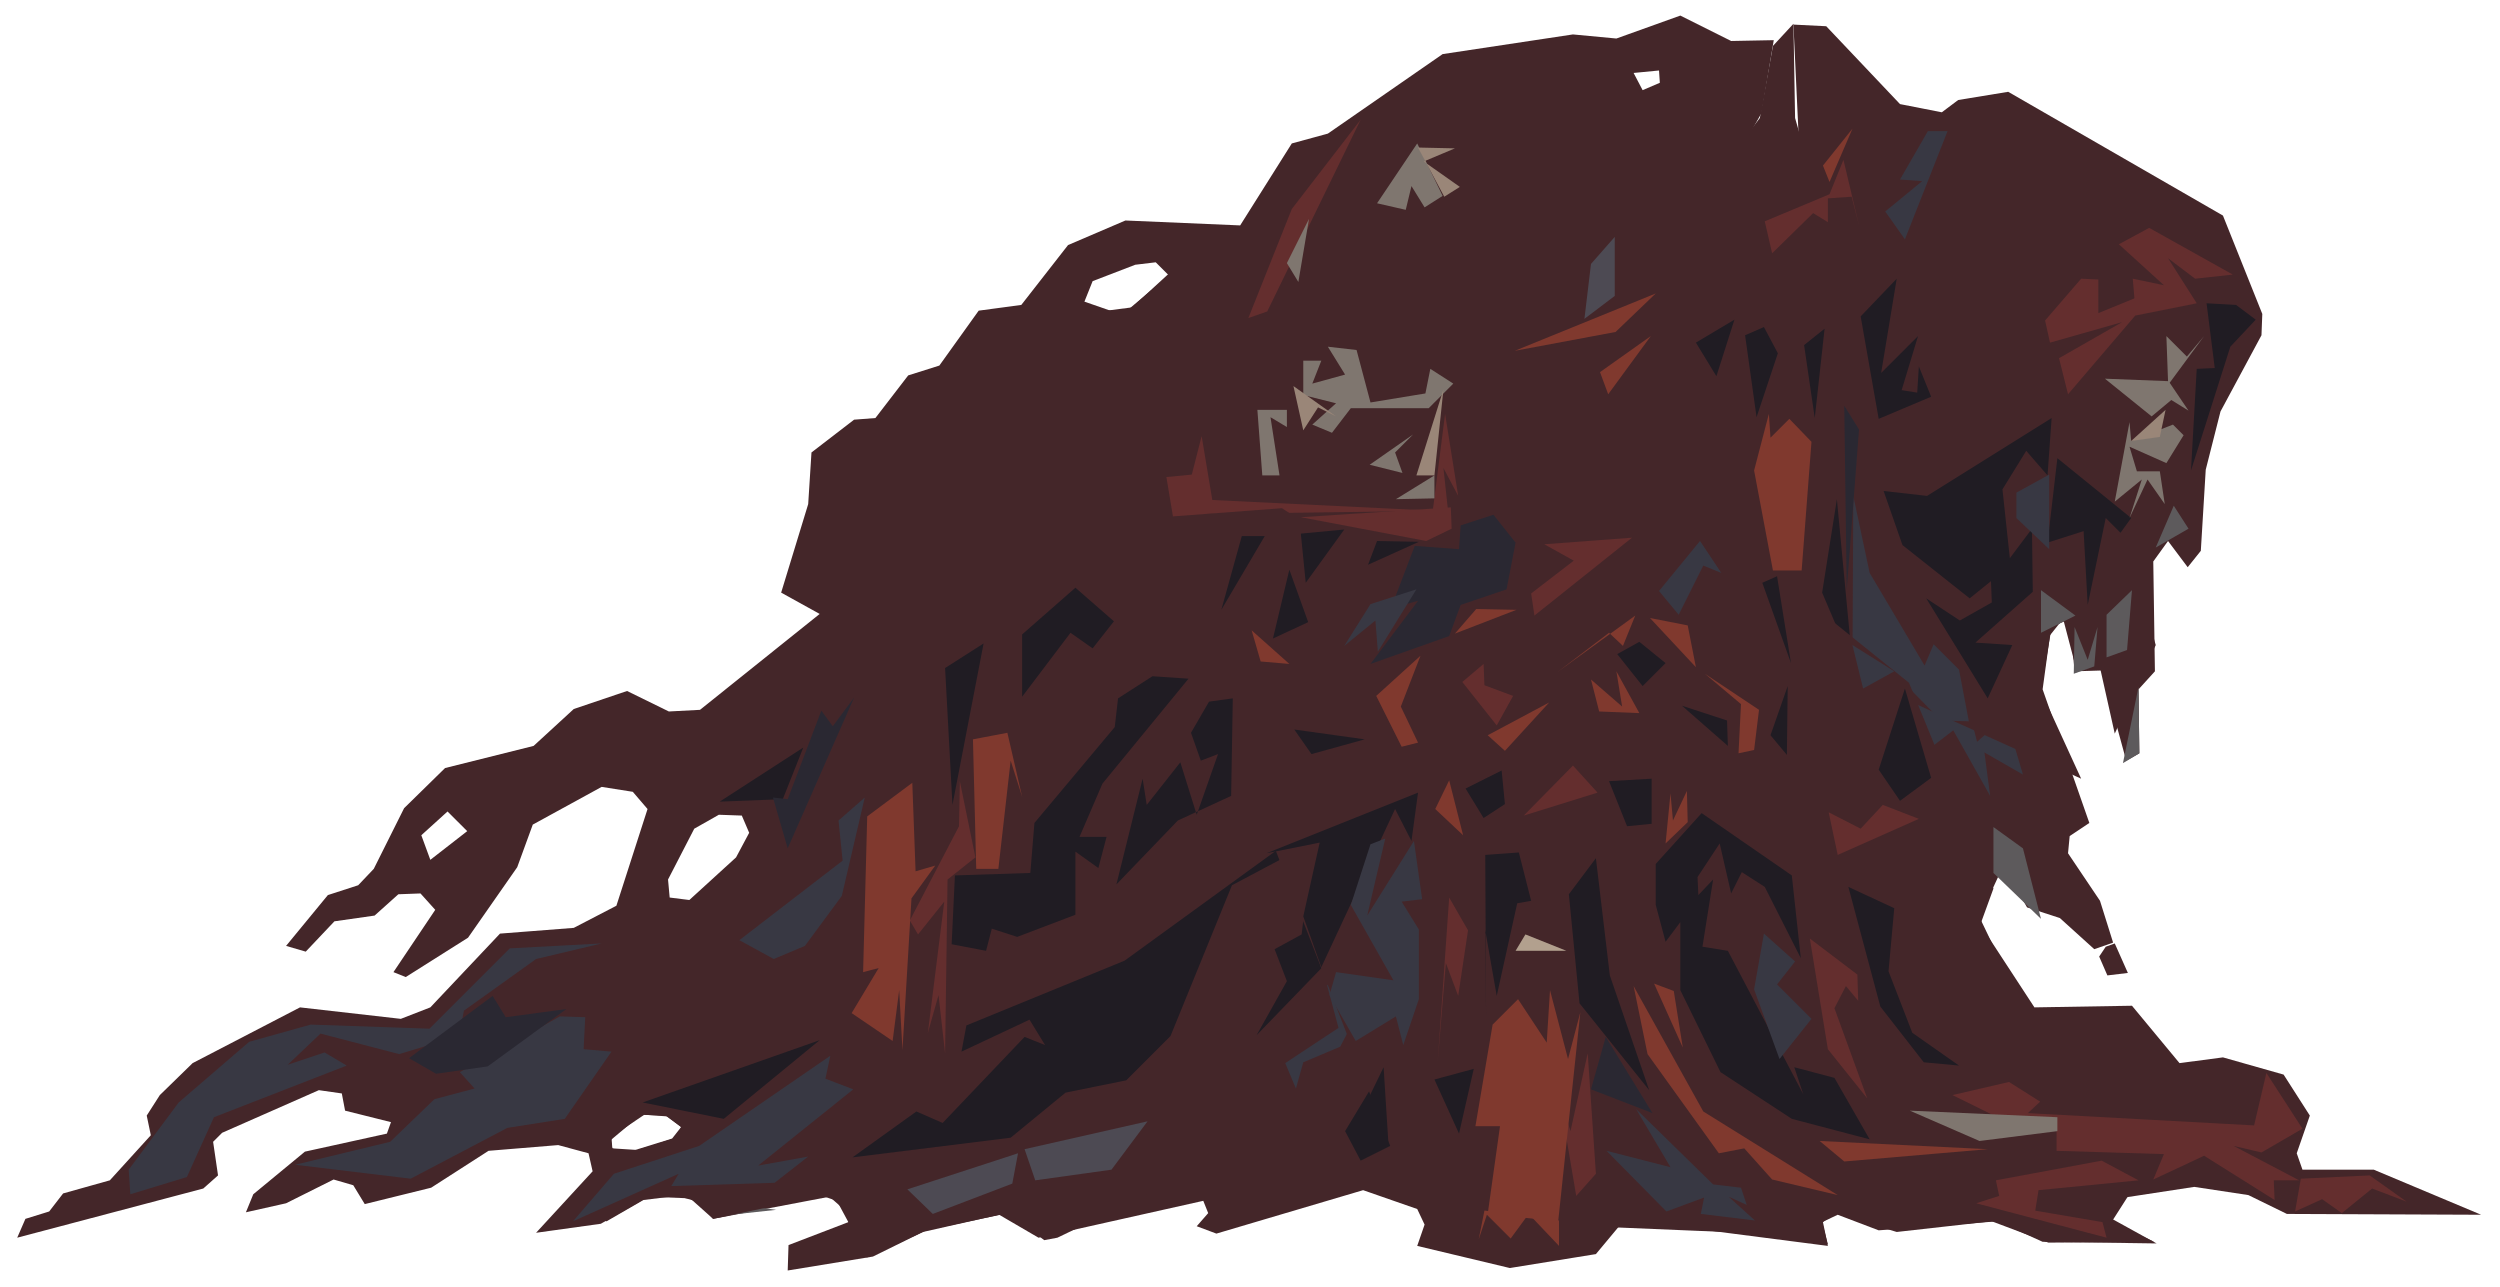
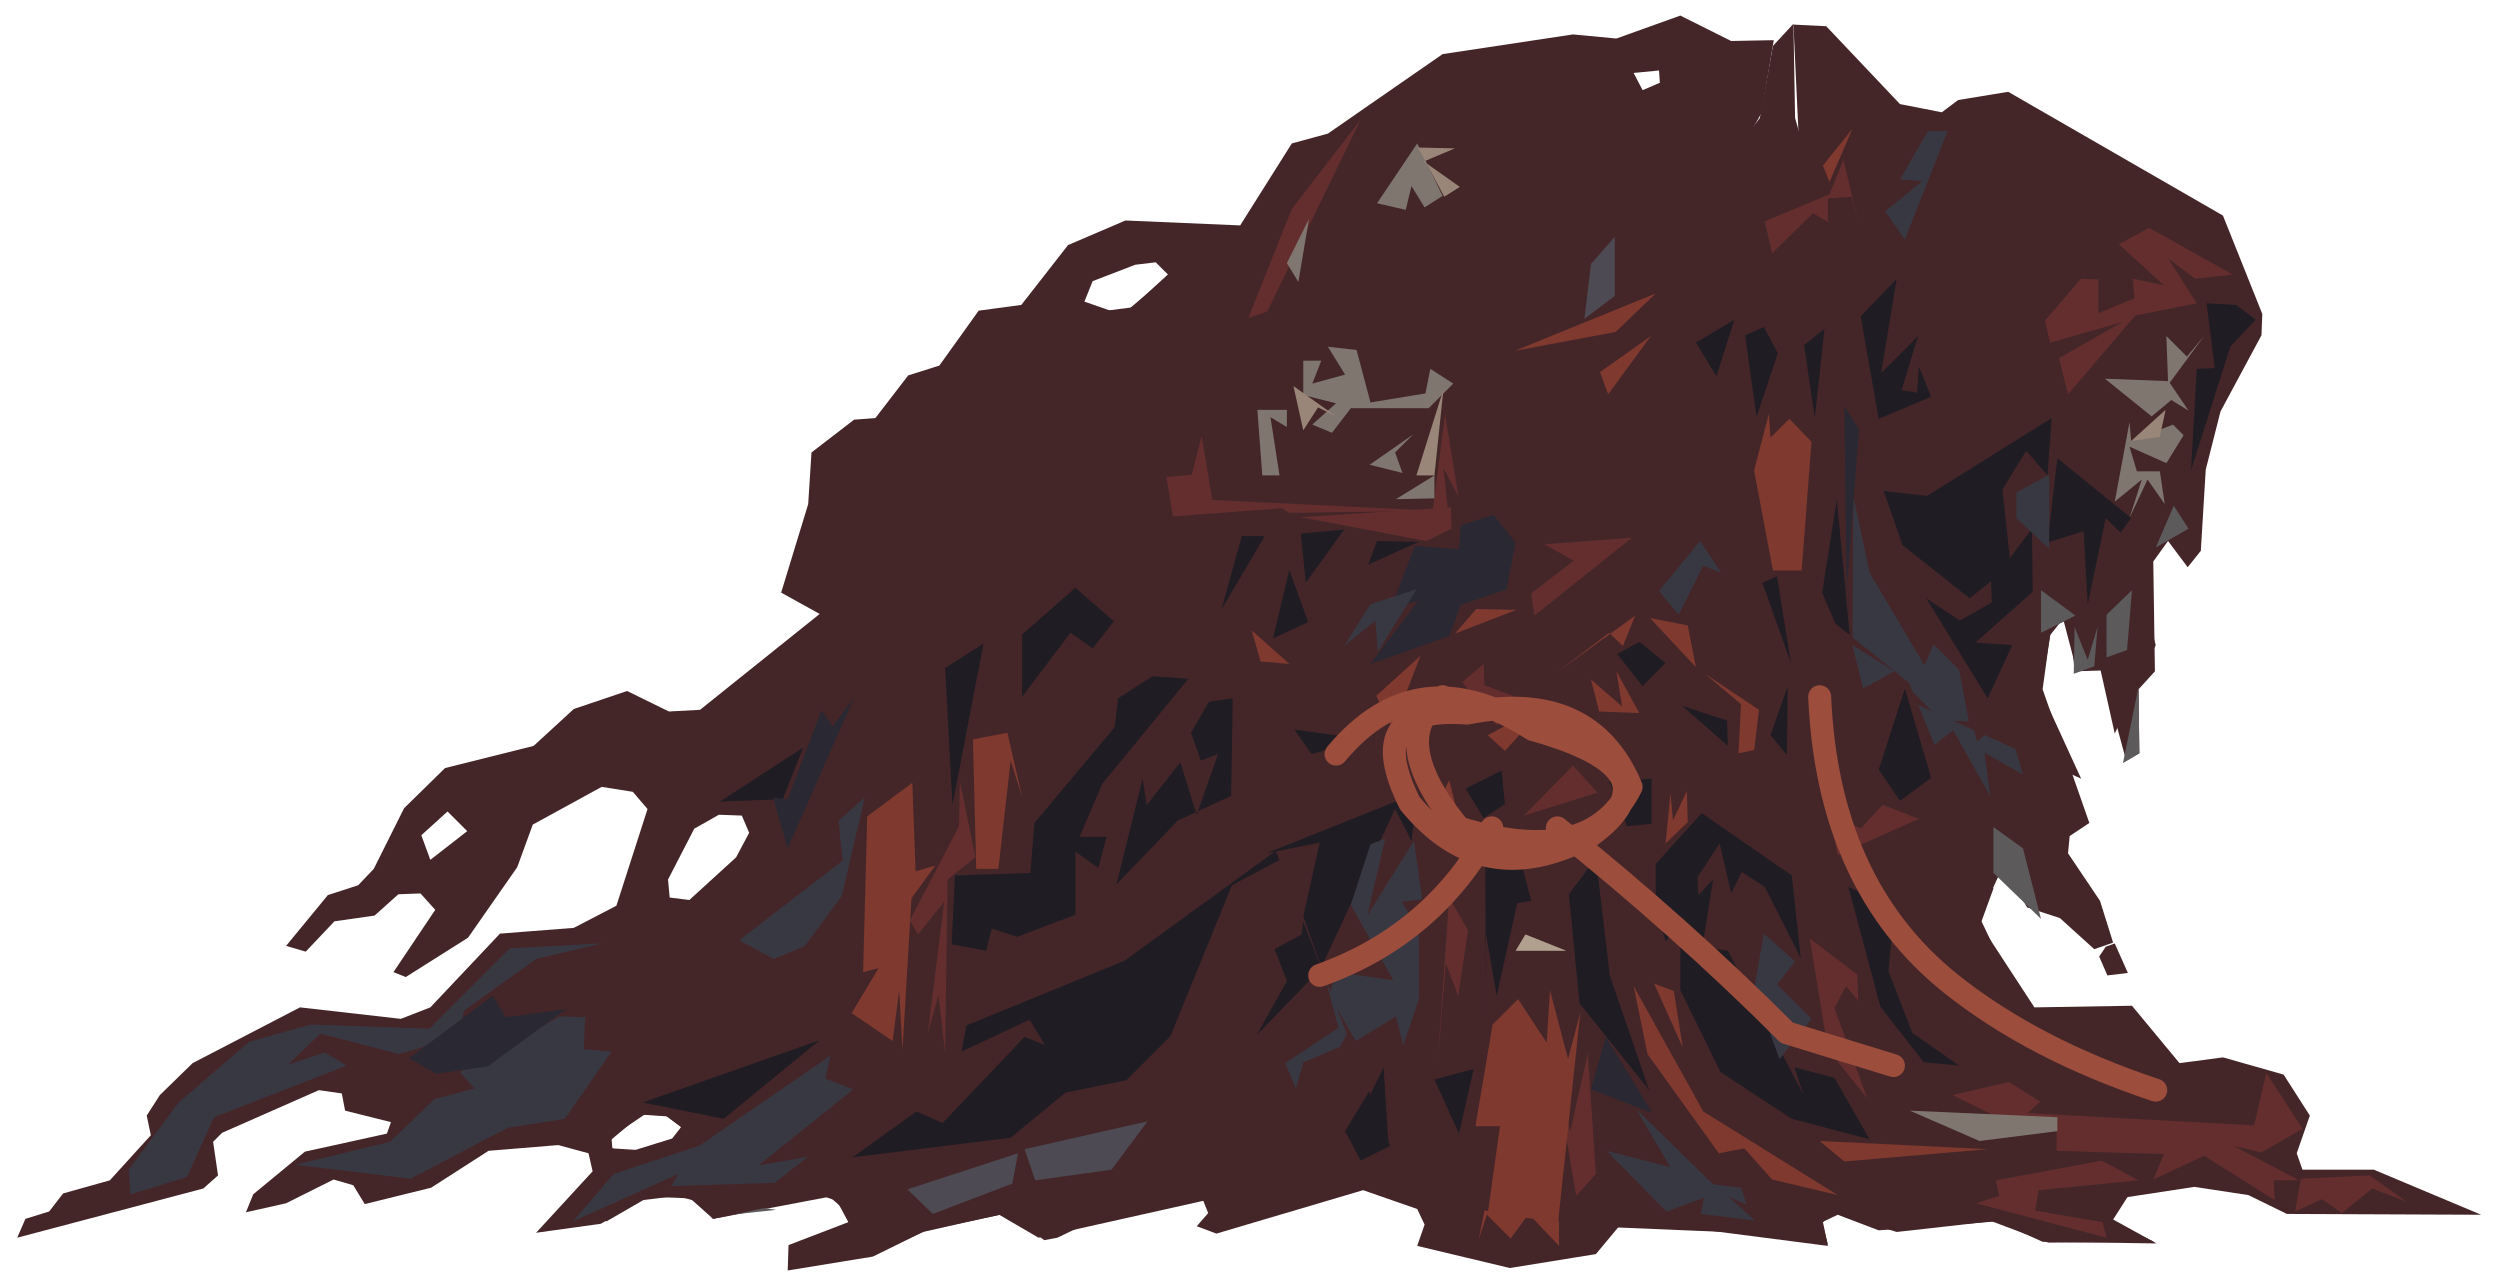
<svg xmlns="http://www.w3.org/2000/svg" viewBox="-177 -155 305 157">
  <g id="core" stroke-linecap="round" stroke-linejoin="round" />
  <g id="body" stroke-linecap="round" stroke-linejoin="round">
    <path d="M-108.3 -7.4L-104.6 -12.0L-105.4 -16.4L-42.8 -117.0L-38.9 -117.5L-32.9 -123.0L34.5 -136.4L37.7 -140.6L39.3 -149.4L41.8 -152.1L42.0 -140.6L43.2 -136.4L74.0 -118.6L86.0 -76.3L81.0 -65.5L79.1 -74.0L76.3 -73.4L74.7 -79.5L73.1 -77.5L72.2 -70.9L77.9 -54.6L75.5 -53.0L75.3 -50.9L79.2 -45.1L80.8 -40.0L78.5 -39.2L74.3 -43.0L70.3 -44.3L67.8 -48.7L66.9 -48.3L64.5 -43.1L68.1 -35.6L65.4 -28.8L82.9 -9.5L80.6 -5.9L85.8 -3.5L72.9 -3.4L66.0 -6.0L54.4 -4.7L46.8 -7.0L45.4 -5.9L46.0 -3.0L21.2 -6.2L17.7 -2.0L7.2 -0.3L-4.1 -3.0L-3.2 -5.6L-4.1 -7.5L-10.7 -9.8L-28.6 -4.5L-31.0 -5.4L-29.6 -7.0L-30.2 -8.5L-50.3 -4.0L-55.1 -6.8L-64.4 -4.7L-71.2 -1.6L-78.5 -3.2L-73.5 -5.6L-73.4 -6.9L-75.8 -9.0L-90.0 -6.3L-91.9 -8.4L-94.4 -9.1L-98.5 -8.6L-103.0 -6.0ZM-93.9 -17.5L-95.6 -18.8L-98.4 -19.0L-102.4 -16.3L-102.3 -14.9L-100.8 -14.3L-95.0 -16.1Z" fill="#442629" stroke="none" stroke-width="0" />
    <path d="M-3.1 -57.4L-5.1 -51.9L-7.0 -56.1L-14.3 -38.5L-24.7 -28.1L-20.4 -34.5L-21.9 -38.6L-18.1 -41.1L-16.2 -52.0L-26.7 -46.6L-34.4 -28.2L-38.8 -23.8L-47.2 -21.7L-53.7 -16.1L-73.0 -13.8L-65.2 -19.4L-62.0 -18.0L-52.0 -28.5L-49.5 -27.5L-51.4 -30.6L-59.7 -26.7L-59.1 -29.9L-39.8 -37.8L-16.8 -54.5ZM30.4 -55.2L41.7 -48.5L42.7 -38.1L38.1 -46.9L35.9 -48.4L34.2 -46.2L32.8 -52.1L29.9 -46.8L32.1 -47.2L30.7 -39.5L33.9 -38.7L41.2 -23.7L46.9 -23.1L50.5 -16.0L33.0 -24.0L29.6 -30.7L24.9 -48.1ZM-98.6 -20.5L-77.0 -28.1L-88.7 -18.5ZM-32.0 -72.2L-42.5 -59.4L-45.3 -52.9L-42.0 -52.9L-43.0 -49.1L-45.8 -51.1L-45.8 -43.4L-52.9 -40.7L-56.0 -41.7L-56.7 -39.0L-60.9 -39.8L-60.5 -48.2L-51.3 -48.5L-50.8 -54.6L-41.0 -66.3L-40.6 -69.8L-36.4 -72.5ZM72.7 -103.8L72.2 -97.0L71.3 -100.0L67.6 -96.3L68.2 -86.9L71.1 -89.6L71.1 -84.7L64.1 -76.1L67.9 -75.5L64.9 -70.2L58.0 -82.0L62.2 -79.4L66.1 -83.5L63.0 -82.4L56.4 -87.4L53.3 -95.4L59.8 -95.2ZM17.8 -49.7L19.6 -35.4L24.2 -22.0L15.6 -33.1L14.7 -46.3ZM48.6 -46.6L54.1 -44.1L53.8 -34.9L61.8 -25.0L57.7 -25.5L52.5 -32.0ZM-57.0 -76.5L-60.8 -56.8L-61.7 -73.5ZM7.1 -51.0L9.4 -45.4L5.6 -34.2L4.3 -40.9L4.6 -30.9L3.0 -40.8L4.3 -51.0ZM55.2 -70.9L58.8 -60.6L55.9 -57.5L52.3 -60.2ZM-41.1 -79.2L-43.7 -75.9L-46.4 -77.8L-52.3 -70.0L-52.3 -77.6L-45.8 -83.3ZM74.5 -98.4L81.3 -93.1L77.1 -81.0L76.8 -90.0L72.7 -90.4ZM-26.6 -69.8L-26.8 -57.9L-33.3 -54.9L-40.8 -47.1L-37.6 -60.0L-37.1 -56.8L-33.0 -62.0L-31.0 -55.6L-28.4 -63.0L-30.5 -62.2L-31.7 -65.6L-29.5 -69.4ZM-8.2 -24.8L-6.8 -15.5L-11.0 -13.4L-12.9 -17.0ZM46.2 -94.0L49.0 -74.0L45.5 -82.2ZM54.4 -120.6L52.3 -110.2L57.0 -113.4L55.0 -107.6L57.5 -109.6L58.3 -106.9L52.7 -104.0L49.9 -116.8Z" fill="#201c23" stroke="none" stroke-width="0" />
    <path d="M-35.1 -97.0L-31.3 -97.5L-30.8 -101.8L-28.6 -93.8L-2.2 -92.7L-0.7 -104.5L0.9 -94.5L-0.9 -97.9L0.0 -89.5L-3.3 -89.0L-13.1 -91.8L-13.9 -90.0L-17.7 -90.4L-19.6 -92.9L-33.9 -92.0ZM-59.3 -59.7L-58.0 -50.4L-61.4 -47.7L-61.7 -26.5L-62.5 -33.6L-63.8 -28.9L-61.8 -45.0L-65.0 -41.0L-66.0 -42.7ZM44.1 -40.0L50.0 -35.5L46.9 -31.2L50.8 -21.0L46.1 -26.8ZM64.3 -8.4L66.6 -11.0L79.0 -13.2L81.6 -10.5L71.7 -10.5L71.5 -7.7L80.0 -6.2L79.3 -4.1Z" fill="#642e2e" stroke="none" stroke-width="0" />
    <path d="M3.4 -3.8L6.1 -17.3L3.0 -17.1L5.3 -31.0L8.3 -32.8L9.9 -28.9L10.2 -32.1L11.8 -28.1L12.1 -34.0L14.4 -26.0L15.8 -31.0L15.8 -29.0L14.8 -17.0L13.2 -21.1L13.2 -3.0L9.5 -6.9L7.3 -3.9L4.4 -6.8ZM-65.2 -59.8L-65.2 -50.1L-62.9 -48.6L-65.7 -46.2L-66.9 -26.8L-67.4 -33.8L-69.2 -27.8L-73.0 -33.9L-71.0 -31.9L-69.7 -37.3L-71.6 -36.9L-71.2 -55.4ZM22.1 -34.5L30.8 -19.3L47.5 -9.1L32.7 -14.5L24.0 -26.6ZM41.9 -103.5L44.0 -99.2L41.3 -85.3L38.8 -87.1L37.2 -98.1L38.8 -103.9L39.0 -102.0ZM-53.8 -65.6L-52.3 -58.0L-53.6 -61.9L-55.2 -49.0L-57.9 -49.1L-58.6 -63.6ZM44.9 -15.8L65.0 -14.9L48.5 -13.2ZM25.0 -119.2L24.1 -116.2L21.4 -117.0L14.9 -112.4L7.5 -112.2ZM-3.8 -75.0L-6.1 -69.6L-3.8 -65.0L-6.6 -64.0L-9.0 -70.2ZM31.8 -73.1L38.1 -67.6L36.3 -63.1L35.4 -68.7ZM11.3 -70.1L6.3 -63.4L5.3 -66.7Z" fill="#80392e" stroke="none" stroke-width="0" />
    <path d="M-72.5 -22.3L-84.2 -13.1L-78.0 -13.7L-80.5 -11.6L-95.1 -10.2L-93.8 -11.9L-105.8 -6.9L-102.0 -12.0L-90.9 -15.4L-75.7 -26.2L-76.4 -23.5ZM22.8 -19.7L37.4 -6.0L24.5 -8.7L19.2 -14.9L26.2 -12.2ZM-8.0 -53.1L-11.0 -43.7L-4.2 -51.3L-3.7 -45.1L-6.1 -45.8L-4.0 -33.2L-5.8 -27.9L-6.5 -31.1L-11.6 -28.1L-15.4 -33.6L-13.5 -37.0L-7.0 -34.9L-12.3 -44.9ZM49.1 -94.5L51.3 -85.5L57.8 -73.8L58.9 -76.0L61.9 -73.5L64.2 -64.5L67.7 -67.6L69.8 -60.5L65.1 -63.2L65.8 -57.9L61.3 -65.9L58.3 -63.6L55.5 -71.9L51.0 -71.0L49.4 -72.9ZM-86.8 -40.3L-74.2 -50.0L-74.7 -54.8L-71.5 -57.7L-74.3 -45.7L-78.8 -39.6L-82.6 -38.0ZM38.1 -40.5L41.5 -38.1L40.4 -34.4L43.7 -31.1L40.3 -26.1L37.1 -33.5Z" fill="#383843" stroke="none" stroke-width="0" />
    <path d="M4.8 -92.5L7.6 -89.0L6.7 -83.5L1.5 -81.3L-0.3 -77.3L-10.2 -74.0L-4.3 -81.1L-4.0 -83.2L-7.2 -81.1L-3.8 -89.2L0.2 -88.1ZM48.1 -105.1L49.8 -100.8L48.5 -83.2ZM-30.6 -71.0L-32.9 -63.1L-29.0 -63.1L-29.0 -59.8L-32.8 -58.4L-33.3 -62.1L-34.9 -59.4L-37.3 -59.8L-41.6 -47.2L-44.8 -45.0L-40.9 -55.5L-44.6 -52.9L-41.7 -59.7L-36.2 -61.3Z" fill="#2a2832" stroke="none" stroke-width="0" />
    <path d="M56.1 -19.3L74.1 -17.6L64.5 -15.8ZM-18.0 -110.1L-13.6 -109.1L-15.0 -112.4L-12.7 -112.6L-9.8 -106.2L-3.1 -107.0L-2.0 -109.7L0.1 -108.2L-2.5 -105.4L-12.1 -105.0L-15.0 -102.3L-17.0 -103.7L-14.0 -105.1L-17.8 -107.0ZM-20.1 -104.8L-22.0 -103.6L-20.9 -97.0L-22.7 -97.0L-23.6 -105.0ZM-9.5 -97.8L-4.6 -102.0L-6.1 -97.5ZM-24.1 -111.5L-23.0 -107.6L-24.9 -106.0ZM-6.3 -93.6L-2.4 -97.0L-2.8 -93.9ZM-17.2 -125.8L-18.8 -120.9L-19.8 -123.7Z" fill="#7f766f" stroke="none" stroke-width="0" />
    <path d="M66.2 -54.1L69.8 -51.5L72.0 -42.9L66.2 -48.5ZM82.9 -82.6L81.0 -75.1L80.3 -80.7ZM-91.9 -8.7L-82.3 -7.4L-89.7 -6.6Z" fill="#5d5a5c" stroke="none" stroke-width="0" />
    <path d="M-37.0 -18.2L-41.4 -12.3L-50.7 -11.0L-52.0 -14.8ZM-66.3 -9.9L-52.8 -14.3L-53.5 -10.6L-63.2 -6.9ZM20.0 -126.1L20.0 -118.9L16.3 -116.1L17.1 -122.8Z" fill="#4d4a53" stroke="none" stroke-width="0" />
    <path d="M-0.9 -107.5L-2.0 -97.0L-4.2 -97.0ZM-19.2 -107.9L-14.0 -103.9L-16.2 -105.3L-18.0 -102.5Z" fill="#9a8678" stroke="none" stroke-width="0" />
    <path d="M14.1 -39.0L7.9 -39.0L9.1 -41.0Z" fill="#b2a08e" stroke="none" stroke-width="0" />
  </g>
  <g id="cloth" stroke-linecap="round" stroke-linejoin="round">
    <path d="M-174.9 -4.0L-173.9 -6.3L-171.0 -7.2L-169.3 -9.4L-163.6 -11.0L-158.6 -16.5L-159.1 -18.9L-157.5 -21.4L-153.5 -25.3L-140.4 -32.1L-128.1 -30.7L-124.5 -32.1L-116.0 -41.1L-107.0 -41.8L-101.8 -44.5L-98.0 -56.3L-99.8 -58.4L-103.6 -59.0L-112.0 -54.4L-113.9 -49.2L-119.9 -40.6L-127.5 -35.8L-129.0 -36.4L-123.9 -44.0L-125.7 -46.0L-128.4 -45.9L-131.3 -43.3L-136.2 -42.6L-139.7 -38.9L-142.1 -39.6L-137.0 -45.8L-133.3 -47.0L-131.4 -49.0L-127.7 -56.4L-122.7 -61.3L-111.9 -64.0L-107.0 -68.5L-100.5 -70.7L-95.4 -68.2L-91.6 -68.4L-77.0 -80.1L-81.7 -82.7L-78.4 -93.5L-78.0 -99.8L-72.8 -103.8L-70.2 -104.0L-66.2 -109.2L-62.4 -110.4L-57.6 -117.1L-52.4 -117.8L-46.7 -125.1L-39.7 -128.1L-25.7 -127.5L-19.4 -137.5L-15.0 -138.7L-1.0 -148.4L14.9 -150.8L20.2 -150.3L28.0 -153.1L34.2 -150.0L39.4 -150.1L37.9 -141.2L33.5 -133.4L21.0 -77.6L-6.3 -41.4L-17.8 -18.5L-48.0 -4.0L-49.6 -3.7L-54.0 -7.0L-64.0 -4.9L-70.5 -1.7L-80.9 0.0L-80.8 -3.1L-73.5 -5.9L-74.9 -8.5L-76.7 -9.1L-90.0 -6.3L-92.8 -8.8L-97.9 -9.0L-103.7 -5.7L-111.6 -4.6L-104.7 -12.1L-105.2 -14.3L-108.9 -15.3L-117.4 -14.6L-124.4 -10.1L-132.5 -8.1L-133.9 -10.4L-136.3 -11.1L-142.1 -8.2L-147.0 -7.1L-146.1 -9.3L-139.8 -14.5L-129.8 -16.7L-129.3 -18.1L-134.9 -19.5L-135.3 -21.6L-138.1 -22.0L-149.9 -16.8L-151.0 -15.7L-150.4 -11.6L-152.2 -10.0ZM-93.9 -17.5L-95.8 -18.9L-98.8 -19.0L-102.5 -15.9L-102.3 -14.9L-99.2 -14.7L-94.5 -16.2ZM-86.5 -55.5L-89.3 -55.6L-92.3 -53.9L-95.5 -47.7L-95.3 -45.5L-92.9 -45.2L-87.2 -50.4L-85.6 -53.4ZM-120.0 -53.6L-122.4 -56.0L-125.6 -53.1L-124.5 -50.1ZM-44.7 -118.2L-40.1 -116.6L-34.4 -121.4L-36.0 -123.0L-38.5 -122.7L-43.7 -120.7ZM25.5 -144.9L25.4 -146.4L22.3 -146.1L23.4 -144.0Z" fill="#442629" stroke="none" stroke-width="0" />
    <path d="M-11.0 -140.4L-22.4 -117.0L-24.7 -116.2L-19.4 -129.5ZM-34.7 -96.8L-31.6 -97.1L-30.4 -101.8L-29.1 -94.0L-2.2 -92.7L-0.7 -104.5L0.9 -94.5L-0.9 -97.9L0.0 -89.5L-2.9 -88.9L-12.1 -91.7L-15.9 -89.9L-20.6 -93.0L-33.9 -92.0ZM-59.9 -59.7L-58.0 -50.4L-61.4 -47.7L-61.7 -26.5L-62.5 -33.6L-63.8 -29.0L-61.8 -45.0L-65.0 -41.0L-66.0 -42.7L-60.0 -54.2Z" fill="#642e2e" stroke="none" stroke-width="0" />
    <path d="M-3.1 -57.4L-5.1 -51.9L-7.0 -56.1L-15.0 -37.7L-23.7 -28.7L-20.0 -35.3L-21.5 -39.2L-18.2 -41.0L-16.9 -52.2L-26.7 -47.0L-34.2 -28.6L-39.6 -23.2L-47.0 -21.7L-53.7 -16.2L-73.0 -13.8L-65.2 -19.4L-62.0 -18.0L-52.0 -28.5L-49.5 -27.5L-51.4 -30.6L-59.7 -26.7L-59.1 -29.9L-39.8 -37.8L-16.8 -54.5ZM-32.0 -72.2L-42.5 -59.4L-45.3 -52.9L-42.0 -52.9L-43.0 -49.1L-45.8 -51.1L-45.8 -43.4L-52.9 -40.7L-56.0 -41.7L-56.7 -39.0L-60.9 -39.8L-60.5 -48.2L-51.3 -48.5L-50.8 -54.6L-41.0 -66.3L-40.6 -69.8L-36.4 -72.5ZM-98.6 -20.5L-77.0 -28.1L-88.7 -18.5ZM-57.0 -76.5L-60.8 -56.8L-61.7 -73.5ZM-41.1 -79.2L-43.7 -75.9L-46.4 -77.8L-52.3 -70.0L-52.3 -77.6L-45.8 -83.3ZM-26.6 -69.8L-26.8 -57.9L-33.3 -54.9L-40.8 -47.1L-37.6 -60.0L-37.1 -56.8L-33.0 -62.0L-31.0 -55.6L-28.4 -63.0L-30.5 -62.2L-31.7 -65.6L-29.5 -69.4ZM-79.0 -63.8L-81.5 -57.5L-89.2 -57.2Z" fill="#201c23" stroke="none" stroke-width="0" />
    <path d="M-141.0 -12.9L-129.4 -15.7L-124.0 -20.9L-119.1 -22.2L-120.9 -24.2L-108.7 -31.0L-105.6 -30.9L-105.8 -27.0L-102.4 -26.7L-108.1 -18.5L-115.1 -17.4L-126.9 -11.2ZM-72.9 -22.1L-84.5 -12.8L-78.4 -13.9L-82.5 -10.7L-95.1 -10.3L-94.2 -11.8L-107.1 -6.0L-102.1 -11.8L-91.7 -15.2L-75.7 -26.2L-76.3 -23.4ZM-103.6 -39.9L-111.6 -38.0L-120.4 -31.7L-121.0 -28.6L-128.3 -26.4L-137.9 -28.9L-141.9 -25.1L-137.4 -26.6L-134.7 -25.0L-150.9 -18.7L-154.2 -11.4L-161.1 -9.3L-161.3 -12.3L-155.2 -20.5L-146.6 -27.9L-139.1 -30.0L-124.6 -29.5L-114.8 -39.3ZM-86.8 -40.3L-74.2 -50.0L-74.7 -54.9L-71.5 -57.7L-74.3 -45.7L-78.8 -39.6L-82.6 -38.0ZM-4.2 -51.3L-4.0 -45.1L-10.3 -33.2L-12.6 -33.9L-11.5 -31.1L-13.5 -27.3L-18.0 -25.4L-18.9 -22.2L-20.2 -25.3L-13.7 -29.6L-15.1 -34.8L-9.2 -37.5L-12.0 -44.4L-10.0 -51.3L-8.2 -52.7L-10.2 -43.5Z" fill="#383843" stroke="none" stroke-width="0" />
    <path d="M-65.7 -59.5L-65.3 -48.7L-62.9 -49.4L-65.8 -45.4L-66.9 -26.9L-67.3 -34.2L-68.1 -28.0L-73.1 -31.4L-69.8 -36.9L-71.7 -36.4L-71.2 -55.4ZM-54.1 -65.6L-52.3 -57.8L-53.7 -62.2L-55.2 -49.0L-57.9 -49.0L-58.3 -64.8ZM25.0 -119.2L20.1 -114.5L7.8 -112.2ZM4.6 -65.3L12.0 -69.4L6.5 -63.2ZM-4.0 -75.0L-6.1 -69.0L-3.9 -65.0L-6.9 -64.1L-9.1 -70.1ZM24.4 -114.0L19.2 -106.9L18.2 -109.6Z" fill="#80392e" stroke="none" stroke-width="0" />
    <path d="M5.1 -92.3L7.9 -88.5L6.8 -83.6L1.5 -81.1L-0.5 -77.3L-10.2 -74.0L-4.3 -81.1L-4.0 -83.2L-7.2 -80.8L-3.8 -89.2L0.9 -88.3L1.9 -91.5ZM-127.1 -25.9L-116.9 -33.5L-115.3 -30.9L-107.9 -31.9L-117.5 -24.9L-123.8 -24.0ZM-72.8 -69.9L-80.9 -51.5L-82.7 -57.7L-80.9 -57.5L-76.8 -68.3L-75.4 -66.4Z" fill="#2a2832" stroke="none" stroke-width="0" />
    <path d="M-18.0 -111.0L-15.8 -111.0L-16.9 -108.2L-12.9 -109.3L-15.0 -112.7L-11.5 -112.3L-9.8 -105.9L-3.1 -107.0L-2.5 -110.0L0.3 -108.2L-2.7 -105.2L-12.2 -105.2L-14.5 -102.2L-16.9 -103.2L-14.0 -105.8L-18.0 -106.8ZM-17.3 -128.3L-18.6 -120.6L-20.0 -122.9ZM-20.0 -105.0L-20.0 -102.9L-22.0 -104.1L-20.9 -97.0L-23.0 -97.0L-23.6 -105.0ZM-9.9 -98.3L-4.6 -102.0L-6.8 -99.8L-5.9 -97.3ZM-6.7 -94.1L-2.0 -97.0L-2.0 -94.2ZM-9.0 -130.2L-4.1 -137.5L-1.0 -131.1L-3.2 -129.7L-4.8 -132.3L-5.5 -129.4Z" fill="#7f766f" stroke="none" stroke-width="0" />
    <path d="M-37.0 -18.2L-41.4 -12.3L-50.7 -11.0L-52.0 -14.8ZM-66.3 -9.9L-52.8 -14.3L-53.5 -10.6L-63.2 -6.9ZM20.0 -126.1L20.0 -118.9L16.3 -116.1L17.1 -122.8Z" fill="#4d4a53" stroke="none" stroke-width="0" />
    <path d="M-0.9 -107.5L-2.0 -97.0L-4.2 -97.0ZM0.5 -136.9L-3.3 -135.3L1.1 -132.2L-0.8 -131.0L-4.0 -137.0ZM-19.2 -107.9L-14.0 -104.2L-16.2 -105.3L-18.0 -102.5Z" fill="#9a8678" stroke="none" stroke-width="0" />
  </g>
  <g id="head" stroke-linecap="round" stroke-linejoin="round">
    <path d="M41.8 -152.0L45.8 -151.8L54.8 -142.3L59.9 -141.3L61.9 -142.8L68.0 -143.8L94.2 -128.7L99.0 -116.7L98.9 -114.1L93.9 -104.8L92.1 -97.7L91.5 -87.8L89.9 -85.8L87.5 -89.0L85.7 -86.5L85.9 -73.1L83.9 -70.9L84.0 -63.1L82.4 -62.2L79.4 -73.2L76.1 -73.1L75.5 -79.5L73.3 -78.5L72.0 -70.7L76.9 -60.0L47.0 -73.5L29.0 -98.4L27.7 -137.0L42.5 -137.0Z" fill="#442629" stroke="none" stroke-width="0" />
    <path d="M73.3 -104.0L72.8 -97.0L70.2 -100.0L67.3 -95.3L68.2 -86.9L70.9 -90.5L71.0 -82.8L64.0 -76.6L68.5 -76.3L65.5 -69.8L58.0 -82.0L62.1 -79.3L66.0 -81.5L65.9 -84.1L63.3 -82.0L55.1 -88.5L52.8 -95.1L58.1 -94.5ZM47.1 -94.1L49.0 -74.0L45.3 -82.7ZM95.8 -117.8L98.2 -116.0L95.1 -112.7L90.3 -97.6L91.0 -110.0L93.2 -110.1L92.2 -118.0ZM54.4 -121.0L52.5 -109.5L57.0 -114.0L55.0 -107.4L56.9 -107.1L57.1 -110.3L58.6 -106.6L52.2 -103.9L50.0 -116.4ZM74.0 -99.1L83.0 -91.8L81.7 -90.0L79.9 -91.8L77.7 -81.2L77.2 -90.2L72.8 -88.8ZM38.2 -115.1L39.9 -111.9L37.3 -104.1L35.9 -114.1ZM45.6 -114.9L44.4 -104.0L43.1 -112.9ZM34.6 -116.0L32.4 -109.1L29.9 -113.2Z" fill="#201c23" stroke="none" stroke-width="0" />
    <path d="M95.4 -121.5L90.8 -121.0L87.5 -123.5L91.0 -118.0L83.5 -116.5L75.3 -106.9L74.2 -111.3L81.9 -115.7L73.1 -113.2L72.5 -115.9L76.9 -121.0L79.0 -120.9L79.0 -116.8L83.4 -118.6L83.2 -121.0L87.0 -120.2L81.5 -125.2L85.2 -127.2ZM47.9 -135.5L49.8 -127.5L48.9 -131.0L46.0 -130.8L46.0 -127.9L44.2 -129.0L39.2 -124.1L38.3 -128.0L46.2 -131.3Z" fill="#642e2e" stroke="none" stroke-width="0" />
    <path d="M49.1 -94.5L51.1 -85.1L57.8 -73.8L58.9 -76.4L62.0 -73.3L63.2 -67.0L59.8 -67.1L54.2 -72.8L52.0 -70.8L49.0 -73.4ZM73.0 -97.1L73.0 -88.0L69.0 -91.8L69.0 -94.9ZM60.6 -139.0L55.4 -125.8L53.0 -129.2L57.5 -132.9L54.8 -133.1L58.2 -139.0Z" fill="#383843" stroke="none" stroke-width="0" />
    <path d="M48.0 -105.5L49.8 -102.6L48.3 -83.0Z" fill="#2a2832" stroke="none" stroke-width="0" />
    <path d="M38.8 -104.5L39.0 -101.6L41.3 -103.9L44.0 -101.1L42.8 -85.4L39.3 -85.4L37.0 -97.6ZM49.0 -139.3L46.2 -132.8L45.4 -134.8Z" fill="#80392e" stroke="none" stroke-width="0" />
    <path d="M83.1 -83.0L82.5 -75.7L80.0 -74.8L80.0 -80.0ZM90.0 -90.5L86.0 -88.2L88.2 -93.3ZM83.9 -71.2L84.0 -63.1L82.0 -61.9ZM72.0 -83.0L76.2 -79.9L72.0 -77.8ZM78.9 -78.5L78.5 -73.7L76.0 -72.8L76.1 -78.5L77.7 -74.5Z" fill="#5d5a5c" stroke="none" stroke-width="0" />
    <path d="M79.8 -108.8L87.5 -108.5L87.3 -114.0L89.8 -111.5L91.9 -114.0L87.7 -108.3L90.0 -104.9L87.9 -106.2L85.5 -104.2ZM88.1 -103.2L89.4 -101.9L87.3 -98.5L82.8 -100.5L83.7 -97.5L86.5 -97.5L87.1 -93.5L85.0 -96.5L82.8 -91.8L84.3 -96.5L81.0 -93.8L82.8 -103.5L83.0 -101.2Z" fill="#7f766f" stroke="none" stroke-width="0" />
    <path d="M87.2 -105.0L86.5 -101.7L83.0 -101.2Z" fill="#9a8678" stroke="none" stroke-width="0" />
  </g>
  <g id="knots" stroke-linecap="round" stroke-linejoin="round">
    <path d="M-30.0 -92.3L29.3 -93.1L55.9 -71.7L66.2 -46.6L64.6 -42.2L71.2 -32.1L83.1 -32.3L88.9 -25.3L94.2 -26.0L101.6 -23.9L104.8 -18.9L103.2 -14.3L103.9 -12.3L112.6 -12.3L125.7 -6.8L102.0 -6.9L97.3 -9.2L90.7 -10.2L82.2 -8.9L80.3 -6.5L86.1 -3.3L72.2 -3.5L66.7 -6.0L52.2 -4.9L47.2 -6.8L45.3 -5.9L46.0 -3.2L45.1 -3.2L42.9 -4.3L19.1 -5.3L-4.8 -8.5L-22.2 -53.4ZM79.9 -39.5L81.0 -39.9L82.6 -36.3L80.1 -36.0L79.1 -38.3Z" fill="#442629" stroke="none" stroke-width="0" />
    <path d="M61.2 -21.4L68.1 -23.0L71.9 -20.6L70.4 -19.2L98.0 -17.7L99.5 -24.1L103.9 -17.3L98.9 -14.4L95.5 -15.2L103.5 -11.0L100.4 -11.0L100.5 -8.6L91.9 -14.0L85.7 -11.1L87.0 -14.2L73.9 -14.6L73.9 -18.4L68.3 -17.9ZM-18.3 -91.9L0.0 -93.1L0.1 -90.5L-3.0 -89.0ZM22.1 -89.4L10.2 -79.9L9.8 -82.6L15.0 -86.6L11.4 -88.6ZM64.1 -8.2L66.9 -9.1L66.5 -11.0L79.4 -13.4L83.9 -11.0L71.7 -9.8L71.3 -7.3L79.5 -5.9L80.0 -4.0ZM43.8 -40.5L49.6 -36.1L49.7 -32.9L48.2 -34.7L46.8 -32.0L50.8 -21.0L46.0 -27.0ZM17.9 -58.3L8.9 -55.5L14.9 -61.6ZM-0.2 -45.5L2.1 -41.5L0.9 -33.5L-0.6 -37.5L-1.6 -25.5ZM116.6 -8.4L112.4 -10.0L108.7 -7.0L106.3 -8.7L103.0 -7.2L103.7 -11.2L112.1 -11.6ZM46.1 -55.9L50.0 -53.9L52.7 -56.8L57.1 -55.1L47.2 -50.7ZM16.7 -26.5L17.7 -11.8L15.3 -9.1L13.2 -21.5L14.6 -17.0ZM4.0 -74.0L4.1 -71.4L7.6 -70.1L5.6 -66.5L1.4 -71.8Z" fill="#642e2e" stroke="none" stroke-width="0" />
    <path d="M30.6 -55.8L41.6 -48.2L42.7 -38.1L38.3 -46.8L35.5 -48.6L34.2 -46.0L32.8 -52.1L30.1 -48.0L30.2 -45.8L32.0 -47.7L30.7 -39.5L33.8 -39.0L43.0 -21.5L41.9 -24.8L46.8 -23.5L51.1 -16.0L41.6 -18.5L32.9 -24.2L28.0 -34.2L28.0 -42.5L26.2 -40.1L25.0 -44.6L25.0 -49.6ZM17.7 -50.3L19.4 -36.0L24.2 -22.0L15.7 -32.6L14.4 -45.9ZM-4.0 -58.3L-4.8 -52.4L-6.8 -56.3L-15.8 -37.0L-18.0 -43.2L-16.0 -52.2L-22.5 -50.9ZM48.5 -46.8L54.1 -44.2L53.4 -36.5L56.3 -29.0L62.0 -25.0L57.7 -25.4L52.4 -32.2ZM55.4 -71.0L58.6 -60.1L54.8 -57.3L52.2 -61.1ZM8.3 -51.0L9.8 -45.1L8.1 -44.8L5.6 -33.5L4.2 -41.5L4.3 -31.0L4.2 -50.7ZM-19.7 -85.5L-17.4 -79.1L-21.7 -77.1ZM-13.0 -90.4L-17.7 -83.9L-18.3 -89.9ZM39.8 -84.7L41.5 -74.1L38.0 -83.9ZM41.1 -71.3L41.0 -62.9L39.0 -65.3ZM24.5 -60.0L24.5 -54.5L21.5 -54.2L19.3 -59.7ZM2.8 -24.6L1.0 -16.7L-2.0 -23.3ZM28.2 -68.9L33.7 -67.1L33.8 -64.0ZM-8.2 -24.8L-7.6 -15.3L-9.9 -21.3ZM-19.1 -66.0L-10.5 -64.8L-17.0 -63.0ZM-22.7 -89.6L-28.0 -80.6L-25.5 -89.6ZM20.3 -75.2L23.0 -76.7L26.2 -74.1L23.4 -71.3ZM6.2 -61.0L6.6 -56.9L4.0 -55.2L1.8 -58.8ZM-3.9 -88.9L-10.1 -86.1L-9.0 -89.0Z" fill="#201c23" stroke="none" stroke-width="0" />
    <path d="M4.5 -6.9L6.0 -17.6L3.0 -17.6L5.1 -30.0L8.2 -33.1L11.7 -27.8L12.1 -34.2L14.3 -25.8L15.8 -31.5L13.1 -6.0ZM22.3 -34.7L30.8 -19.4L47.2 -9.2L39.2 -11.1L35.8 -14.9L32.7 -14.3L24.0 -26.4ZM45.0 -15.8L65.5 -14.8L48.0 -13.3ZM-3.7 -75.0L-6.1 -68.8L-4.0 -64.4L-6.0 -63.9L-9.1 -70.1ZM31.0 -72.8L37.6 -68.4L37.0 -63.5L35.1 -63.1L35.4 -69.1ZM4.5 -65.3L12.0 -69.3L6.6 -63.4ZM24.3 -79.6L28.9 -78.7L29.9 -73.6ZM22.5 -79.9L21.0 -76.2L19.3 -77.8L13.0 -73.0ZM-0.2 -59.8L1.5 -53.1L-1.9 -56.3ZM24.8 -35.0L27.2 -34.1L28.3 -27.2ZM17.1 -72.1L20.9 -68.8L20.2 -73.1L23.0 -68.0L18.1 -68.2ZM8.0 -80.6L0.5 -77.7L3.1 -80.7ZM-24.3 -78.1L-19.7 -74.0L-23.2 -74.3ZM28.8 -58.5L28.9 -54.7L26.2 -52.1L26.8 -58.2L27.1 -54.9Z" fill="#80392e" stroke="none" stroke-width="0" />
    <path d="M5.2 -92.2L7.9 -88.8L6.8 -83.1L1.2 -81.2L-0.2 -77.4L-9.8 -74.0L-4.0 -81.7L-7.3 -80.8L-4.4 -88.4L1.0 -88.0L1.2 -90.9ZM18.9 -28.5L24.6 -19.2L17.1 -22.1Z" fill="#2a2832" stroke="none" stroke-width="0" />
    <path d="M-4.5 -52.4L-3.5 -45.3L-6.0 -45.0L-3.9 -41.6L-3.9 -33.1L-5.8 -27.5L-6.7 -31.0L-11.6 -28.0L-14.8 -33.6L-14.0 -36.4L-7.0 -35.4L-12.2 -44.6L-9.8 -52.0L-8.0 -52.7L-10.2 -43.3ZM22.6 -19.7L32.0 -10.5L35.4 -10.1L36.1 -8.0L33.9 -9.0L37.1 -6.1L30.5 -6.9L30.9 -8.9L26.3 -7.2L19.0 -14.6L26.8 -12.6ZM38.2 -41.1L42.0 -37.7L39.8 -34.9L44.0 -30.7L40.1 -25.8L37.0 -34.3ZM-4.2 -83.1L-8.9 -75.5L-9.2 -79.3L-13.0 -76.2L-9.8 -81.3ZM30.4 -89.0L33.0 -85.1L30.8 -86.0L27.8 -80.0L25.4 -82.9ZM49.0 -76.3L54.1 -73.1L50.3 -71.0Z" fill="#383843" stroke="none" stroke-width="0" />
    <path d="M56.0 -19.5L74.0 -18.7L74.0 -17.0L64.5 -15.8Z" fill="#7f766f" stroke="none" stroke-width="0" />
    <path d="M14.1 -39.0L7.9 -39.0L9.1 -41.0Z" fill="#b2a08e" stroke="none" stroke-width="0" />
+     <path d="M-14 -63 Q-4 -75 10 -66 Q28 -61 17 -53 Q4 -46 -5 -57 Q-11 -69 2 -68 Q17 -71 22 -59 Q17 -49 1 -54 Q-8 -65 -1 -70" fill="none" stroke="#9c4d3c" stroke-width="2.8" />
+     <path d="M5 -54 Q-2 -41 -16 -36 M13 -54 Q28 -42 41 -29 L54 -25" fill="none" stroke="#9c4d3c" stroke-width="2.8" />
+     <path d="M45 -70 Q46 -47 61 -35 Q71 -27 86 -22" fill="none" stroke="#9c4d3c" stroke-width="2.8" />
  </g>
</svg>
